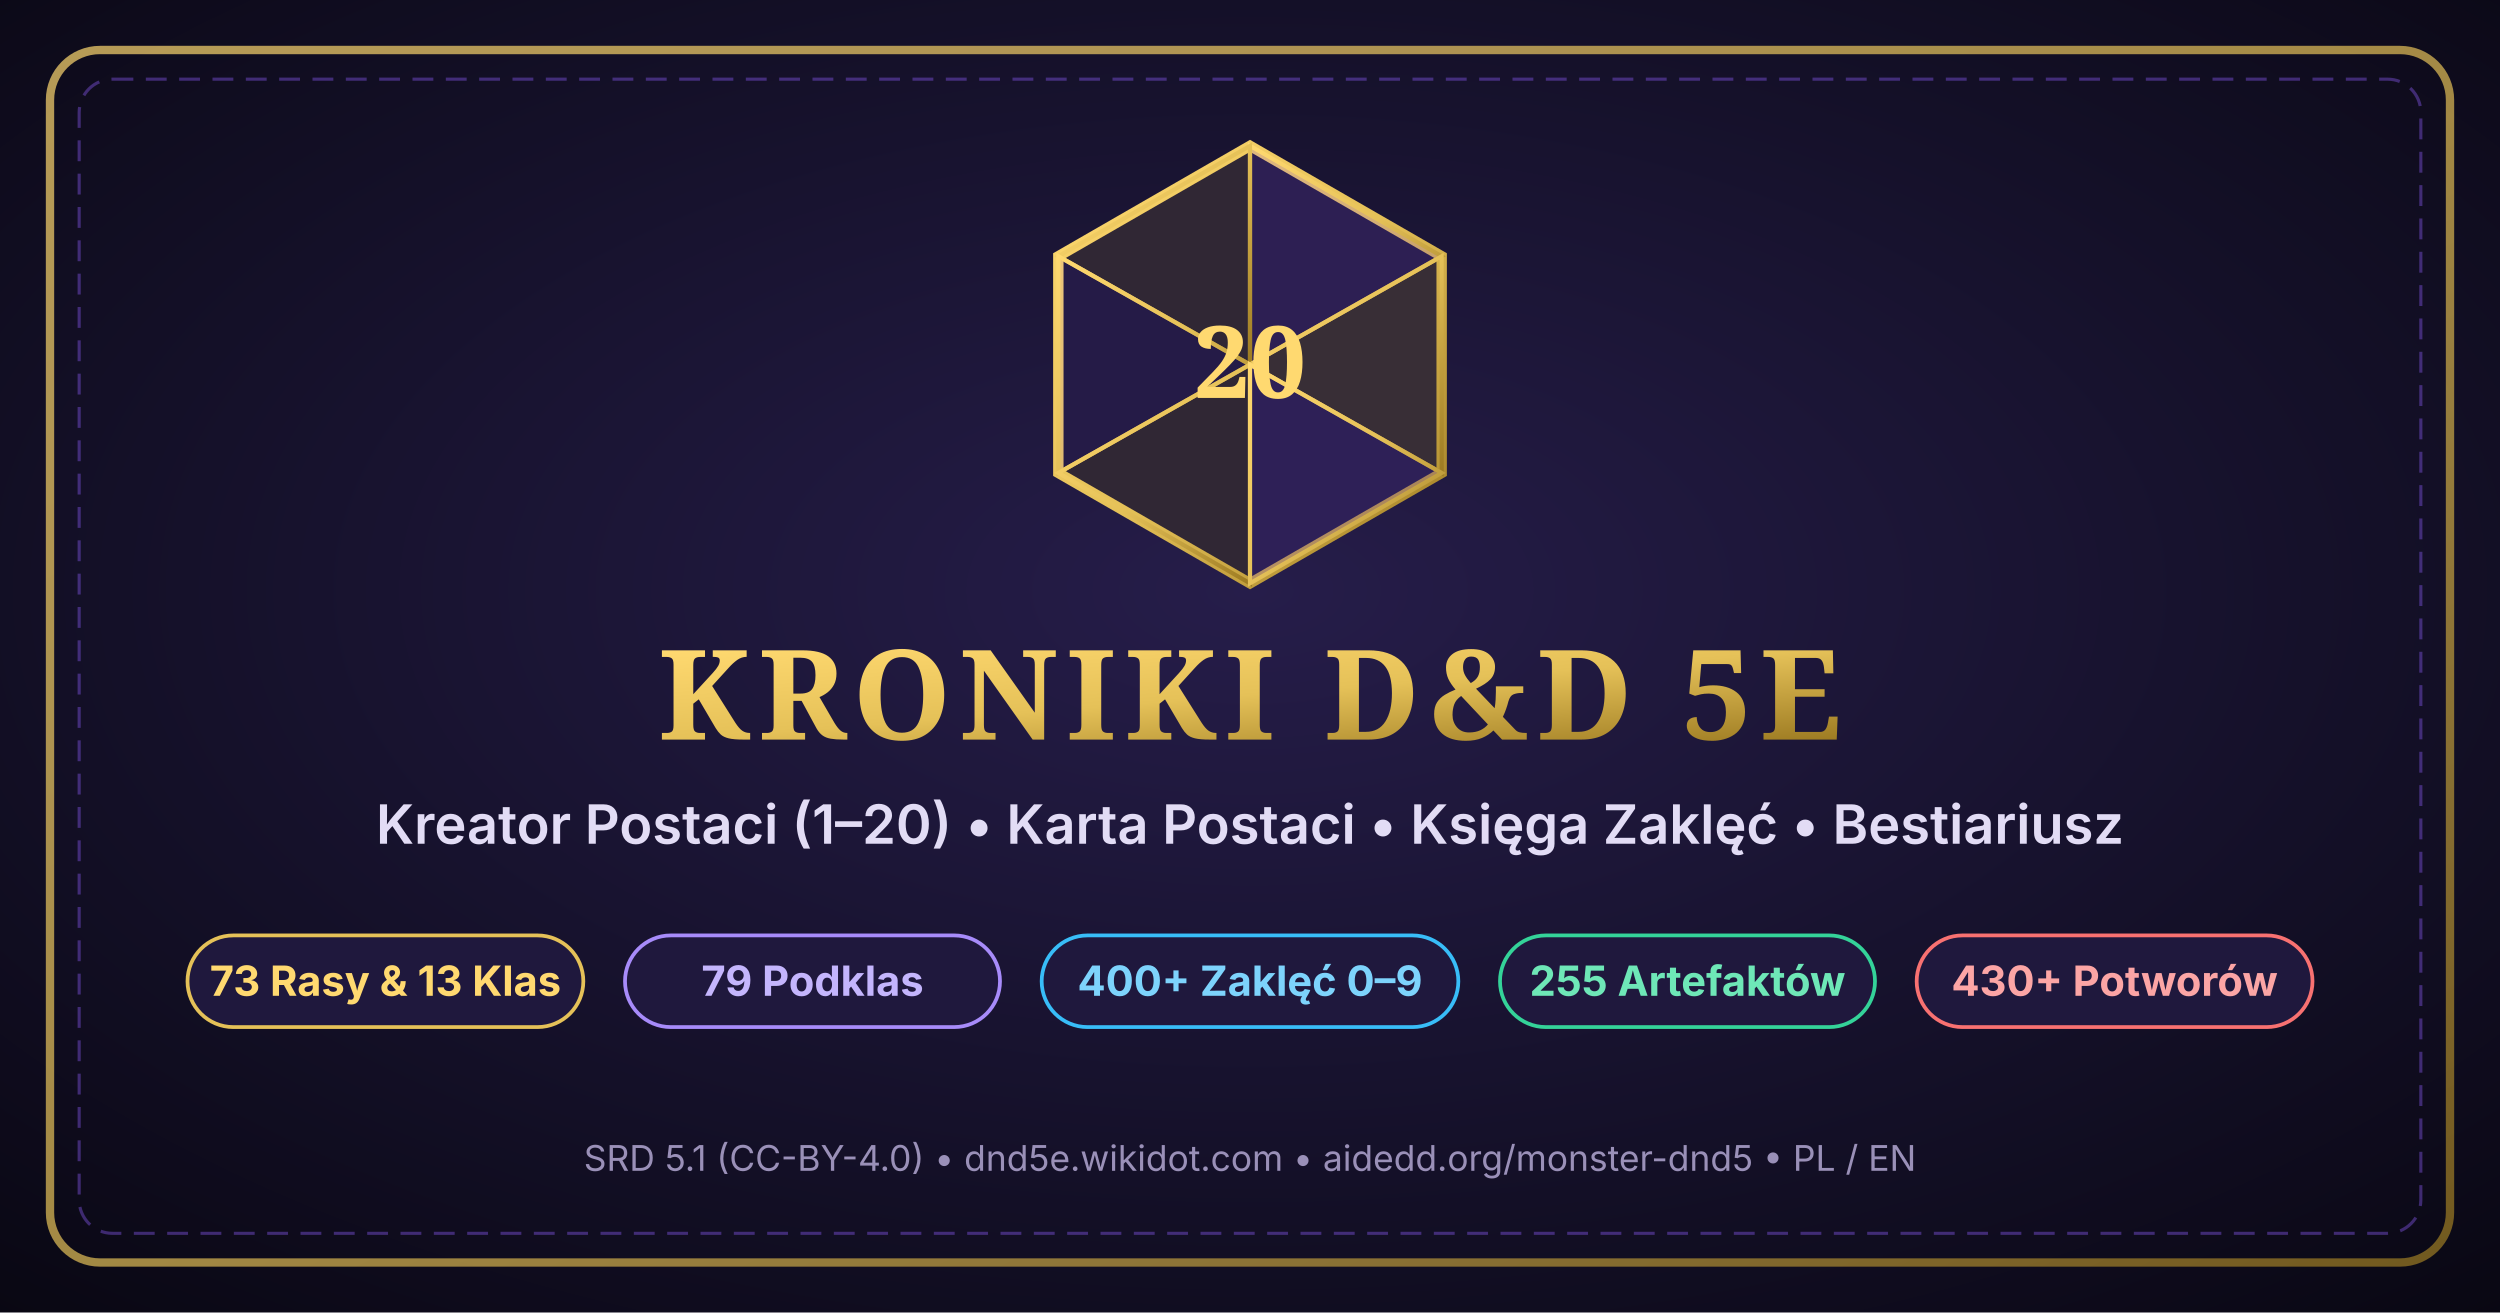
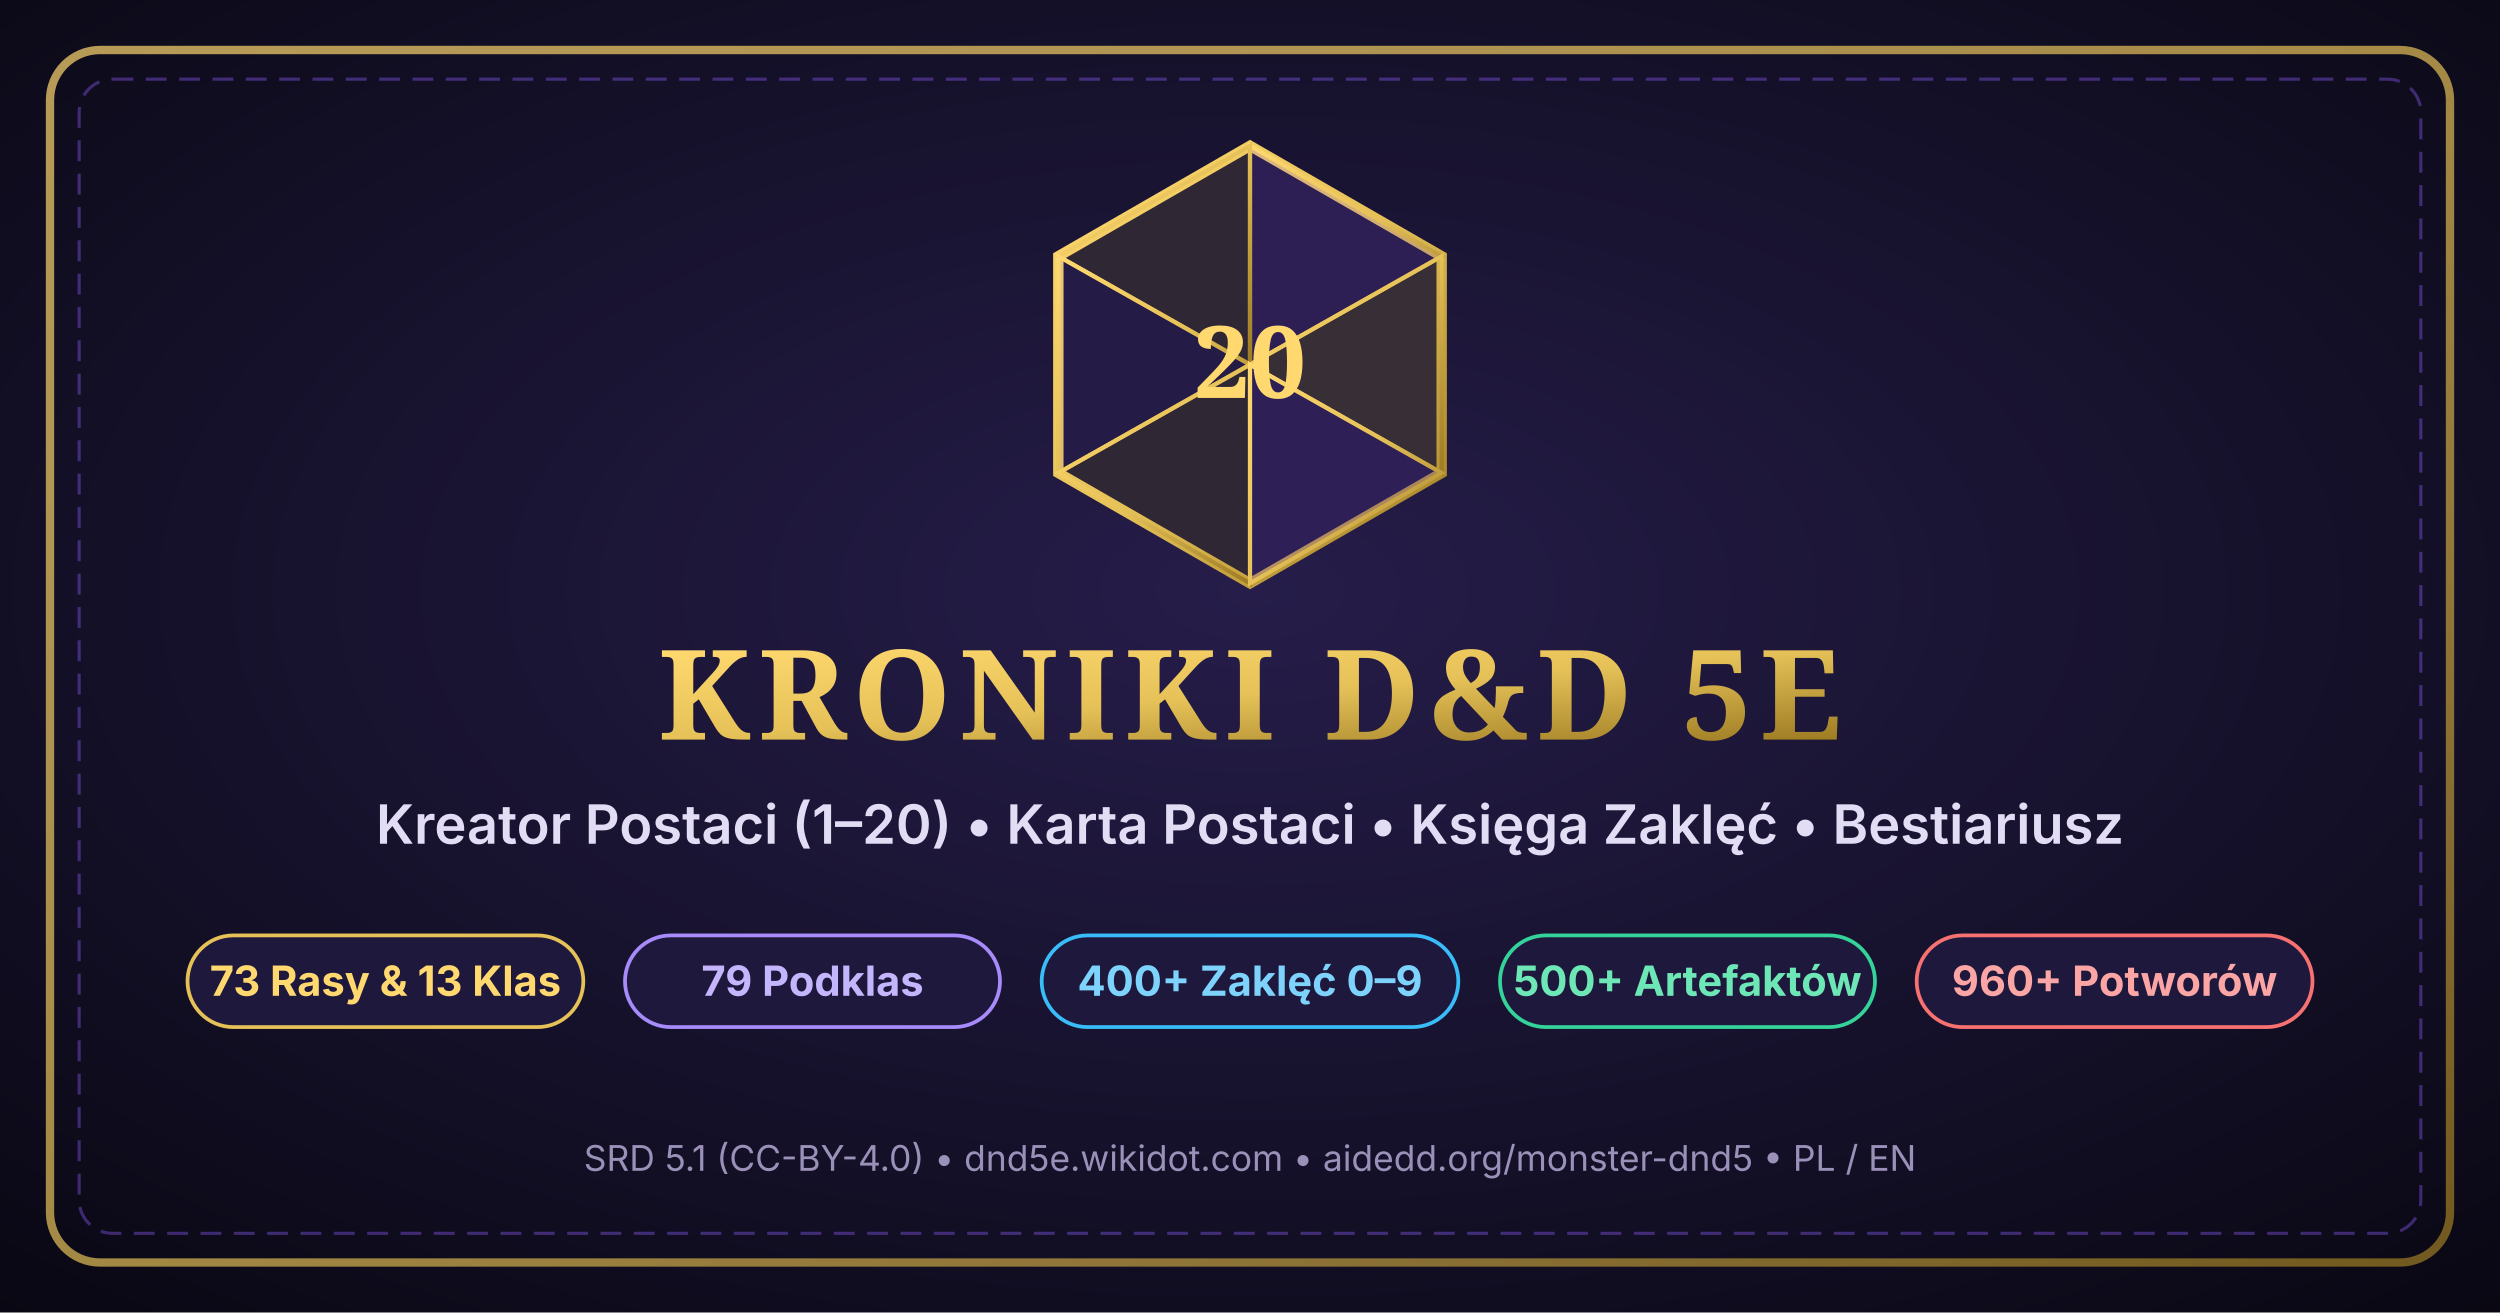
<svg xmlns="http://www.w3.org/2000/svg" viewBox="0 0 1200 630" width="1200" height="630">
  <defs>
    <radialGradient id="bg" cx="50%" cy="45%" r="75%">
      <stop offset="0%" stop-color="#261d4a" />
      <stop offset="60%" stop-color="#141028" />
      <stop offset="100%" stop-color="#090712" />
    </radialGradient>
    <linearGradient id="gold" x1="0%" y1="0%" x2="100%" y2="100%">
      <stop offset="0%" stop-color="#ffd970" />
      <stop offset="50%" stop-color="#e5c158" />
      <stop offset="100%" stop-color="#9d7b22" />
    </linearGradient>
  </defs>
  <rect width="1200" height="630" fill="url(#bg)" />
  <rect x="24" y="24" width="1152" height="582" rx="24" fill="none" stroke="url(#gold)" stroke-width="4" stroke-opacity="0.7" />
  <rect x="38" y="38" width="1124" height="554" rx="16" fill="none" stroke="#8b5cf6" stroke-width="1.5" stroke-opacity="0.4" stroke-dasharray="10 6" />
  <g transform="translate(600, 175)">
    <polygon points="0,-105 92,-52 92,52 0,105 -92,52 -92,-52" fill="#181230" stroke="url(#gold)" stroke-width="5" />
    <polygon points="0,-105 92,-52 0,0" fill="#8b5cf6" fill-opacity="0.18" stroke="url(#gold)" stroke-width="2" />
    <polygon points="0,-105 -92,-52 0,0" fill="#e5c158" fill-opacity="0.12" stroke="url(#gold)" stroke-width="2" />
    <polygon points="-92,-52 -92,52 0,0" fill="#8b5cf6" fill-opacity="0.12" stroke="url(#gold)" stroke-width="2" />
    <polygon points="92,-52 92,52 0,0" fill="#e5c158" fill-opacity="0.16" stroke="url(#gold)" stroke-width="2" />
    <polygon points="-92,52 0,105 0,0" fill="#e5c158" fill-opacity="0.12" stroke="url(#gold)" stroke-width="2" />
    <polygon points="92,52 0,105 0,0" fill="#8b5cf6" fill-opacity="0.2" stroke="url(#gold)" stroke-width="2" />
    <text x="0" y="16" text-anchor="middle" fill="#ffd970" font-family="Cinzel, Georgia, serif" font-weight="800" font-size="48">20</text>
  </g>
  <text x="600" y="355" text-anchor="middle" fill="url(#gold)" font-family="Cinzel, Georgia, serif" font-weight="800" font-size="60" letter-spacing="4">KRONIKI D&amp;D 5E</text>
  <text x="600" y="405" text-anchor="middle" fill="#e2dcf5" font-family="Inter, Segoe UI, sans-serif" font-weight="600" font-size="26">Kreator Postaci (1–20) • Karta Postaci • Księga Zaklęć • Bestiariusz</text>
  <g transform="translate(600, 475)" font-family="Inter, Segoe UI, sans-serif" font-weight="700" font-size="20">
    <rect x="-510" y="-26" width="190" height="44" rx="22" fill="#1f183d" stroke="#e5c158" stroke-width="1.8" />
    <text x="-415" y="3" text-anchor="middle" fill="#ffd970">73 Rasy &amp; 13 Klas</text>
    <rect x="-300" y="-26" width="180" height="44" rx="22" fill="#1f183d" stroke="#a78bfa" stroke-width="1.8" />
    <text x="-210" y="3" text-anchor="middle" fill="#c4b5fd">79 Podklas</text>
    <rect x="-100" y="-26" width="200" height="44" rx="22" fill="#1f183d" stroke="#38bdf8" stroke-width="1.8" />
    <text x="0" y="3" text-anchor="middle" fill="#7dd3fc">400+ Zaklęć 0–9</text>
    <rect x="120" y="-26" width="180" height="44" rx="22" fill="#1f183d" stroke="#34d399" stroke-width="1.8" />
-     <text x="210" y="3" text-anchor="middle" fill="#6ee7b7">255 Artefaktów</text>
+     <text x="210" y="3" text-anchor="middle" fill="#6ee7b7">500+ Artefaktów</text>
    <rect x="320" y="-26" width="190" height="44" rx="22" fill="#1f183d" stroke="#f87171" stroke-width="1.8" />
-     <text x="415" y="3" text-anchor="middle" fill="#fca5a5">430+ Potworów</text>
+     <text x="415" y="3" text-anchor="middle" fill="#fca5a5">960+ Potworów</text>
  </g>
  <text x="600" y="562" text-anchor="middle" fill="#9a90b8" font-family="Inter, Segoe UI, sans-serif" font-size="17">SRD 5.1 (CC-BY-4.0) • dnd5e.wikidot.com • aidedd.org/monster-dnd5 • PL / EN</text>
</svg>
